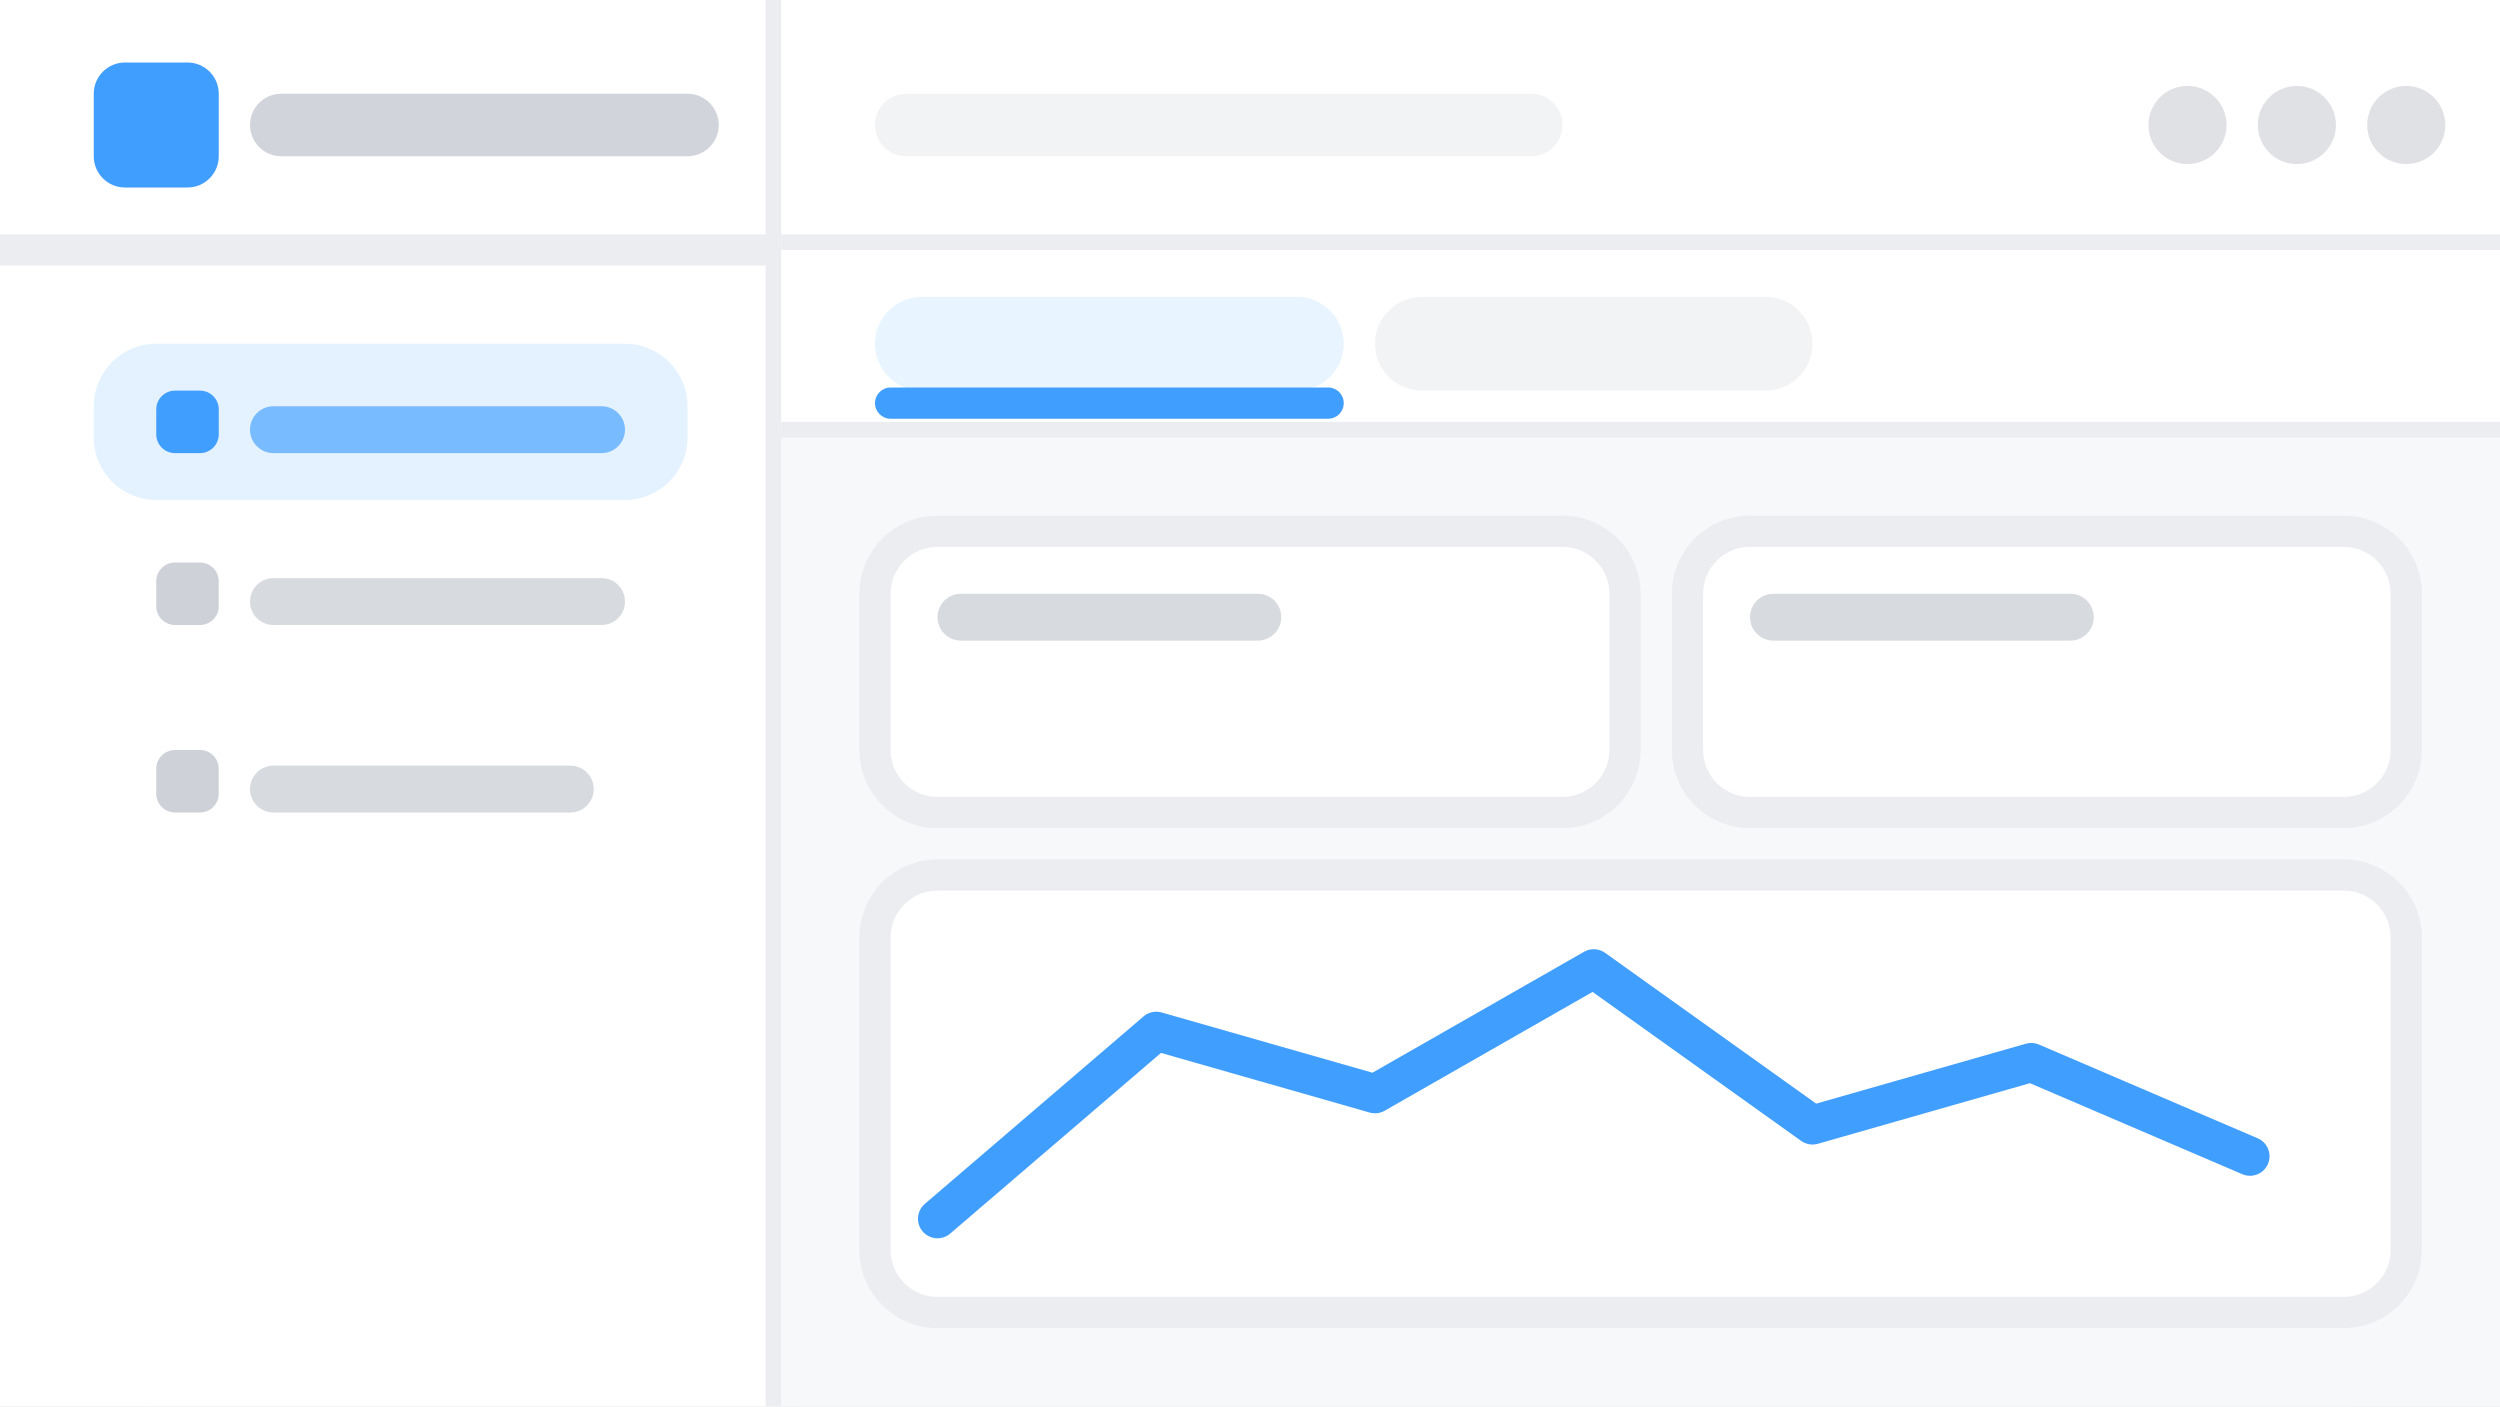
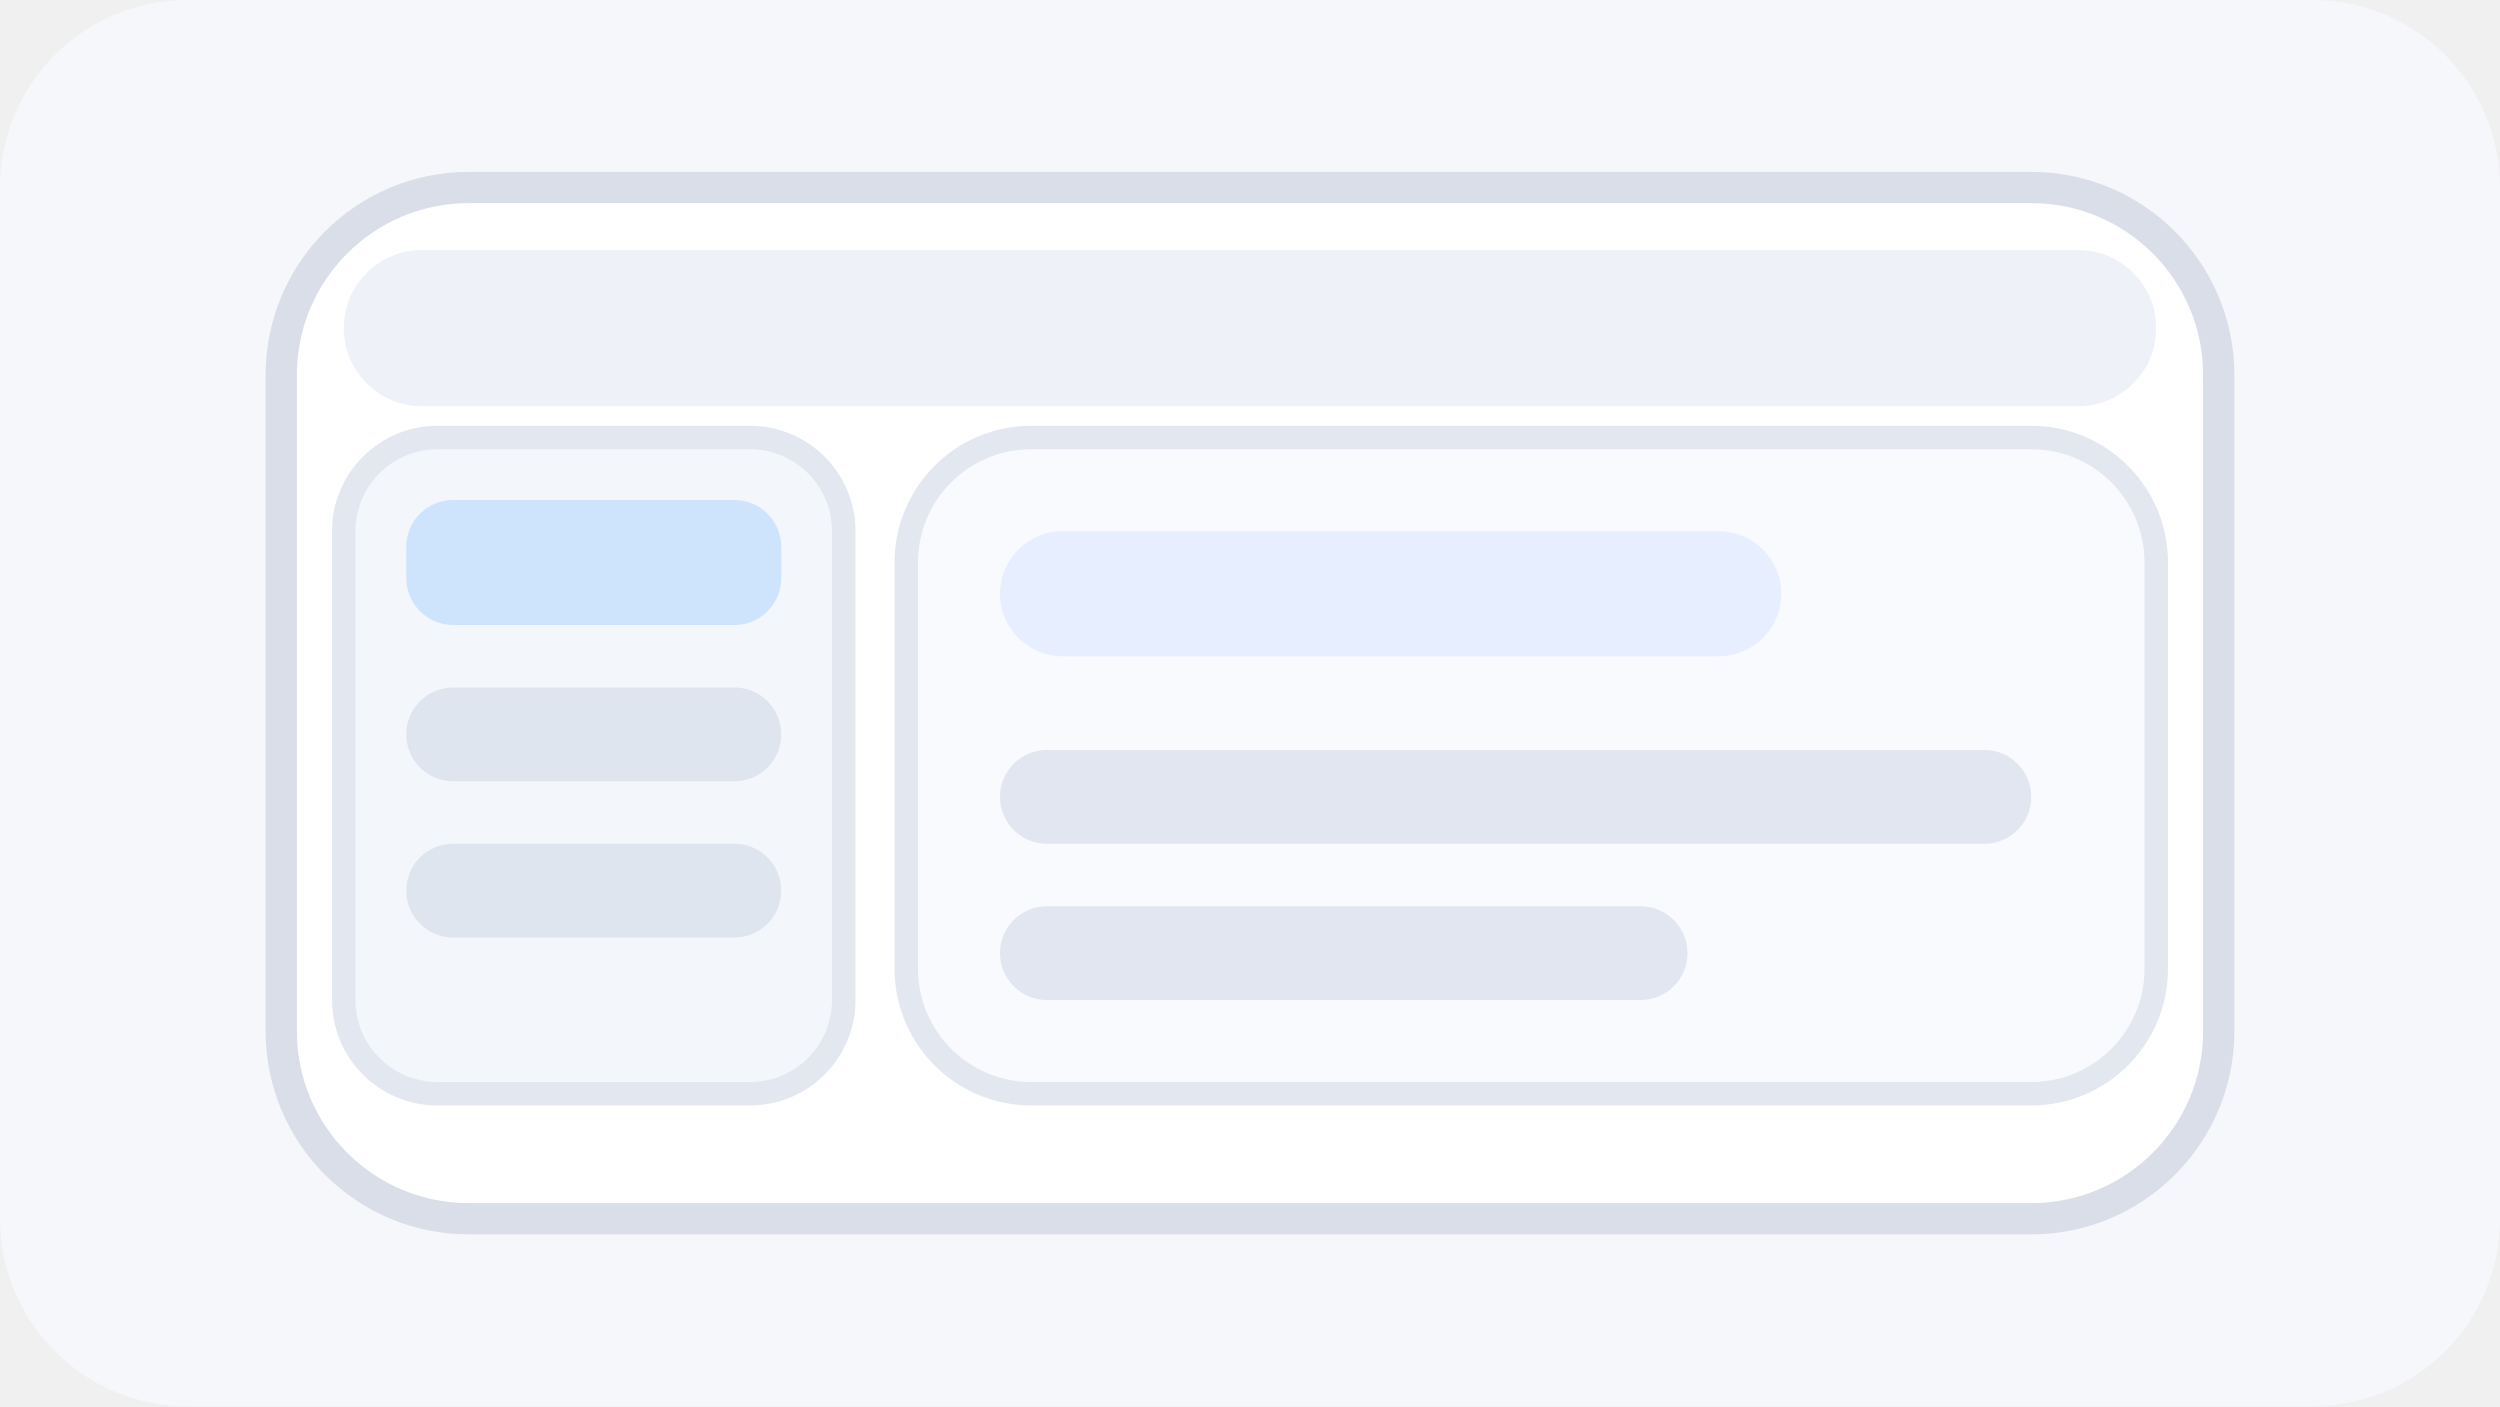
<svg xmlns="http://www.w3.org/2000/svg" width="100%" height="100%" viewBox="0 0 160 90" fill="none" preserveAspectRatio="xMidYMid meet">
-   <rect width="160" height="90" rx="10" fill="#F7F8FA" />
-   <rect x="0" y="0" width="50" height="90" fill="#FFFFFF" />
-   <line x1="50" y1="0" x2="50" y2="90" stroke="#EBEDF0" stroke-width="2" vector-effect="non-scaling-stroke" />
-   <line x1="0" y1="16" x2="50" y2="16" stroke="#EBEDF0" stroke-width="2" vector-effect="non-scaling-stroke" />
-   <rect x="6" y="4" width="8" height="8" rx="2" fill="#409EFF" />
-   <rect x="16" y="6" width="30" height="4" rx="2" fill="#C9CDD4" fill-opacity="0.85" />
-   <rect x="6" y="22" width="38" height="10" rx="4" fill="#409EFF" fill-opacity="0.14" />
-   <rect x="10" y="25" width="4" height="4" rx="1.2" fill="#409EFF" />
-   <rect x="16" y="26" width="24" height="3" rx="1.5" fill="#409EFF" fill-opacity="0.65" />
-   <rect x="10" y="36" width="4" height="4" rx="1.2" fill="#C9CDD4" fill-opacity="0.9" />
-   <rect x="16" y="37" width="24" height="3" rx="1.5" fill="#C9CDD4" fill-opacity="0.75" />
-   <rect x="10" y="48" width="4" height="4" rx="1.2" fill="#C9CDD4" fill-opacity="0.9" />
-   <rect x="16" y="49" width="22" height="3" rx="1.5" fill="#C9CDD4" fill-opacity="0.75" />
-   <rect x="50" y="0" width="110" height="16" fill="#FFFFFF" />
-   <line x1="50" y1="16" x2="160" y2="16" stroke="#EBEDF0" stroke-width="2" vector-effect="non-scaling-stroke" />
-   <rect x="56" y="6" width="44" height="4" rx="2" fill="#F2F3F5" />
-   <circle cx="154" cy="8" r="2.5" fill="#C9CDD4" fill-opacity="0.6" />
-   <circle cx="147" cy="8" r="2.5" fill="#C9CDD4" fill-opacity="0.6" />
-   <circle cx="140" cy="8" r="2.5" fill="#C9CDD4" fill-opacity="0.6" />
-   <rect x="50" y="16" width="110" height="12" fill="#FFFFFF" />
-   <line x1="50" y1="28" x2="160" y2="28" stroke="#EBEDF0" stroke-width="2" vector-effect="non-scaling-stroke" />
-   <rect x="56" y="19" width="30" height="6" rx="3" fill="#409EFF" fill-opacity="0.12" />
-   <rect x="56" y="24.8" width="30" height="2" rx="1" fill="#409EFF" />
-   <rect x="88" y="19" width="28" height="6" rx="3" fill="#F2F3F5" />
-   <rect x="50" y="28" width="110" height="62" fill="#F7F8FA" />
-   <rect x="56" y="34" width="48" height="18" rx="4" fill="#FFFFFF" stroke="#EBEDF0" stroke-width="2" vector-effect="non-scaling-stroke" />
-   <rect x="60" y="38" width="22" height="3" rx="1.5" fill="#C9CDD4" fill-opacity="0.75" />
-   <rect x="108" y="34" width="46" height="18" rx="4" fill="#FFFFFF" stroke="#EBEDF0" stroke-width="2" vector-effect="non-scaling-stroke" />
-   <rect x="112" y="38" width="22" height="3" rx="1.5" fill="#C9CDD4" fill-opacity="0.75" />
-   <rect x="56" y="56" width="98" height="28" rx="4" fill="#FFFFFF" stroke="#EBEDF0" stroke-width="2" vector-effect="non-scaling-stroke" />
-   <path d="M60 78 L74 66 L88 70 L102 62 L116 72 L130 68 L144 74" stroke="#409EFF" stroke-width="2.5" vector-effect="non-scaling-stroke" stroke-linecap="round" stroke-linejoin="round" />
+   <rect width="160" height="90" rx="12" fill="#F6F7FA" />
+   <rect x="18" y="12" width="124" height="66" rx="12" fill="#FFFFFF" stroke="#D9DEE8" stroke-width="2" />
+   <rect x="22" y="16" width="116" height="10" rx="5" fill="#EEF2F8" />
+   <rect x="22" y="28" width="32" height="42" rx="6" fill="#F3F6FB" stroke="#E2E7F0" stroke-width="1.5" />
+   <rect x="26" y="32" width="24" height="8" rx="3" fill="#409EFF" fill-opacity="0.2" />
+   <rect x="26" y="44" width="24" height="6" rx="3" fill="#DFE5EE" />
+   <rect x="26" y="54" width="24" height="6" rx="3" fill="#DFE5EE" />
+   <rect x="58" y="28" width="80" height="42" rx="8" fill="#F8FAFD" stroke="#E2E7F0" stroke-width="1.5" />
+   <rect x="64" y="34" width="50" height="8" rx="4" fill="#E6EEFF" />
+   <rect x="64" y="48" width="66" height="6" rx="3" fill="#E1E6F0" />
+   <rect x="64" y="58" width="44" height="6" rx="3" fill="#E1E6F0" />
</svg>
